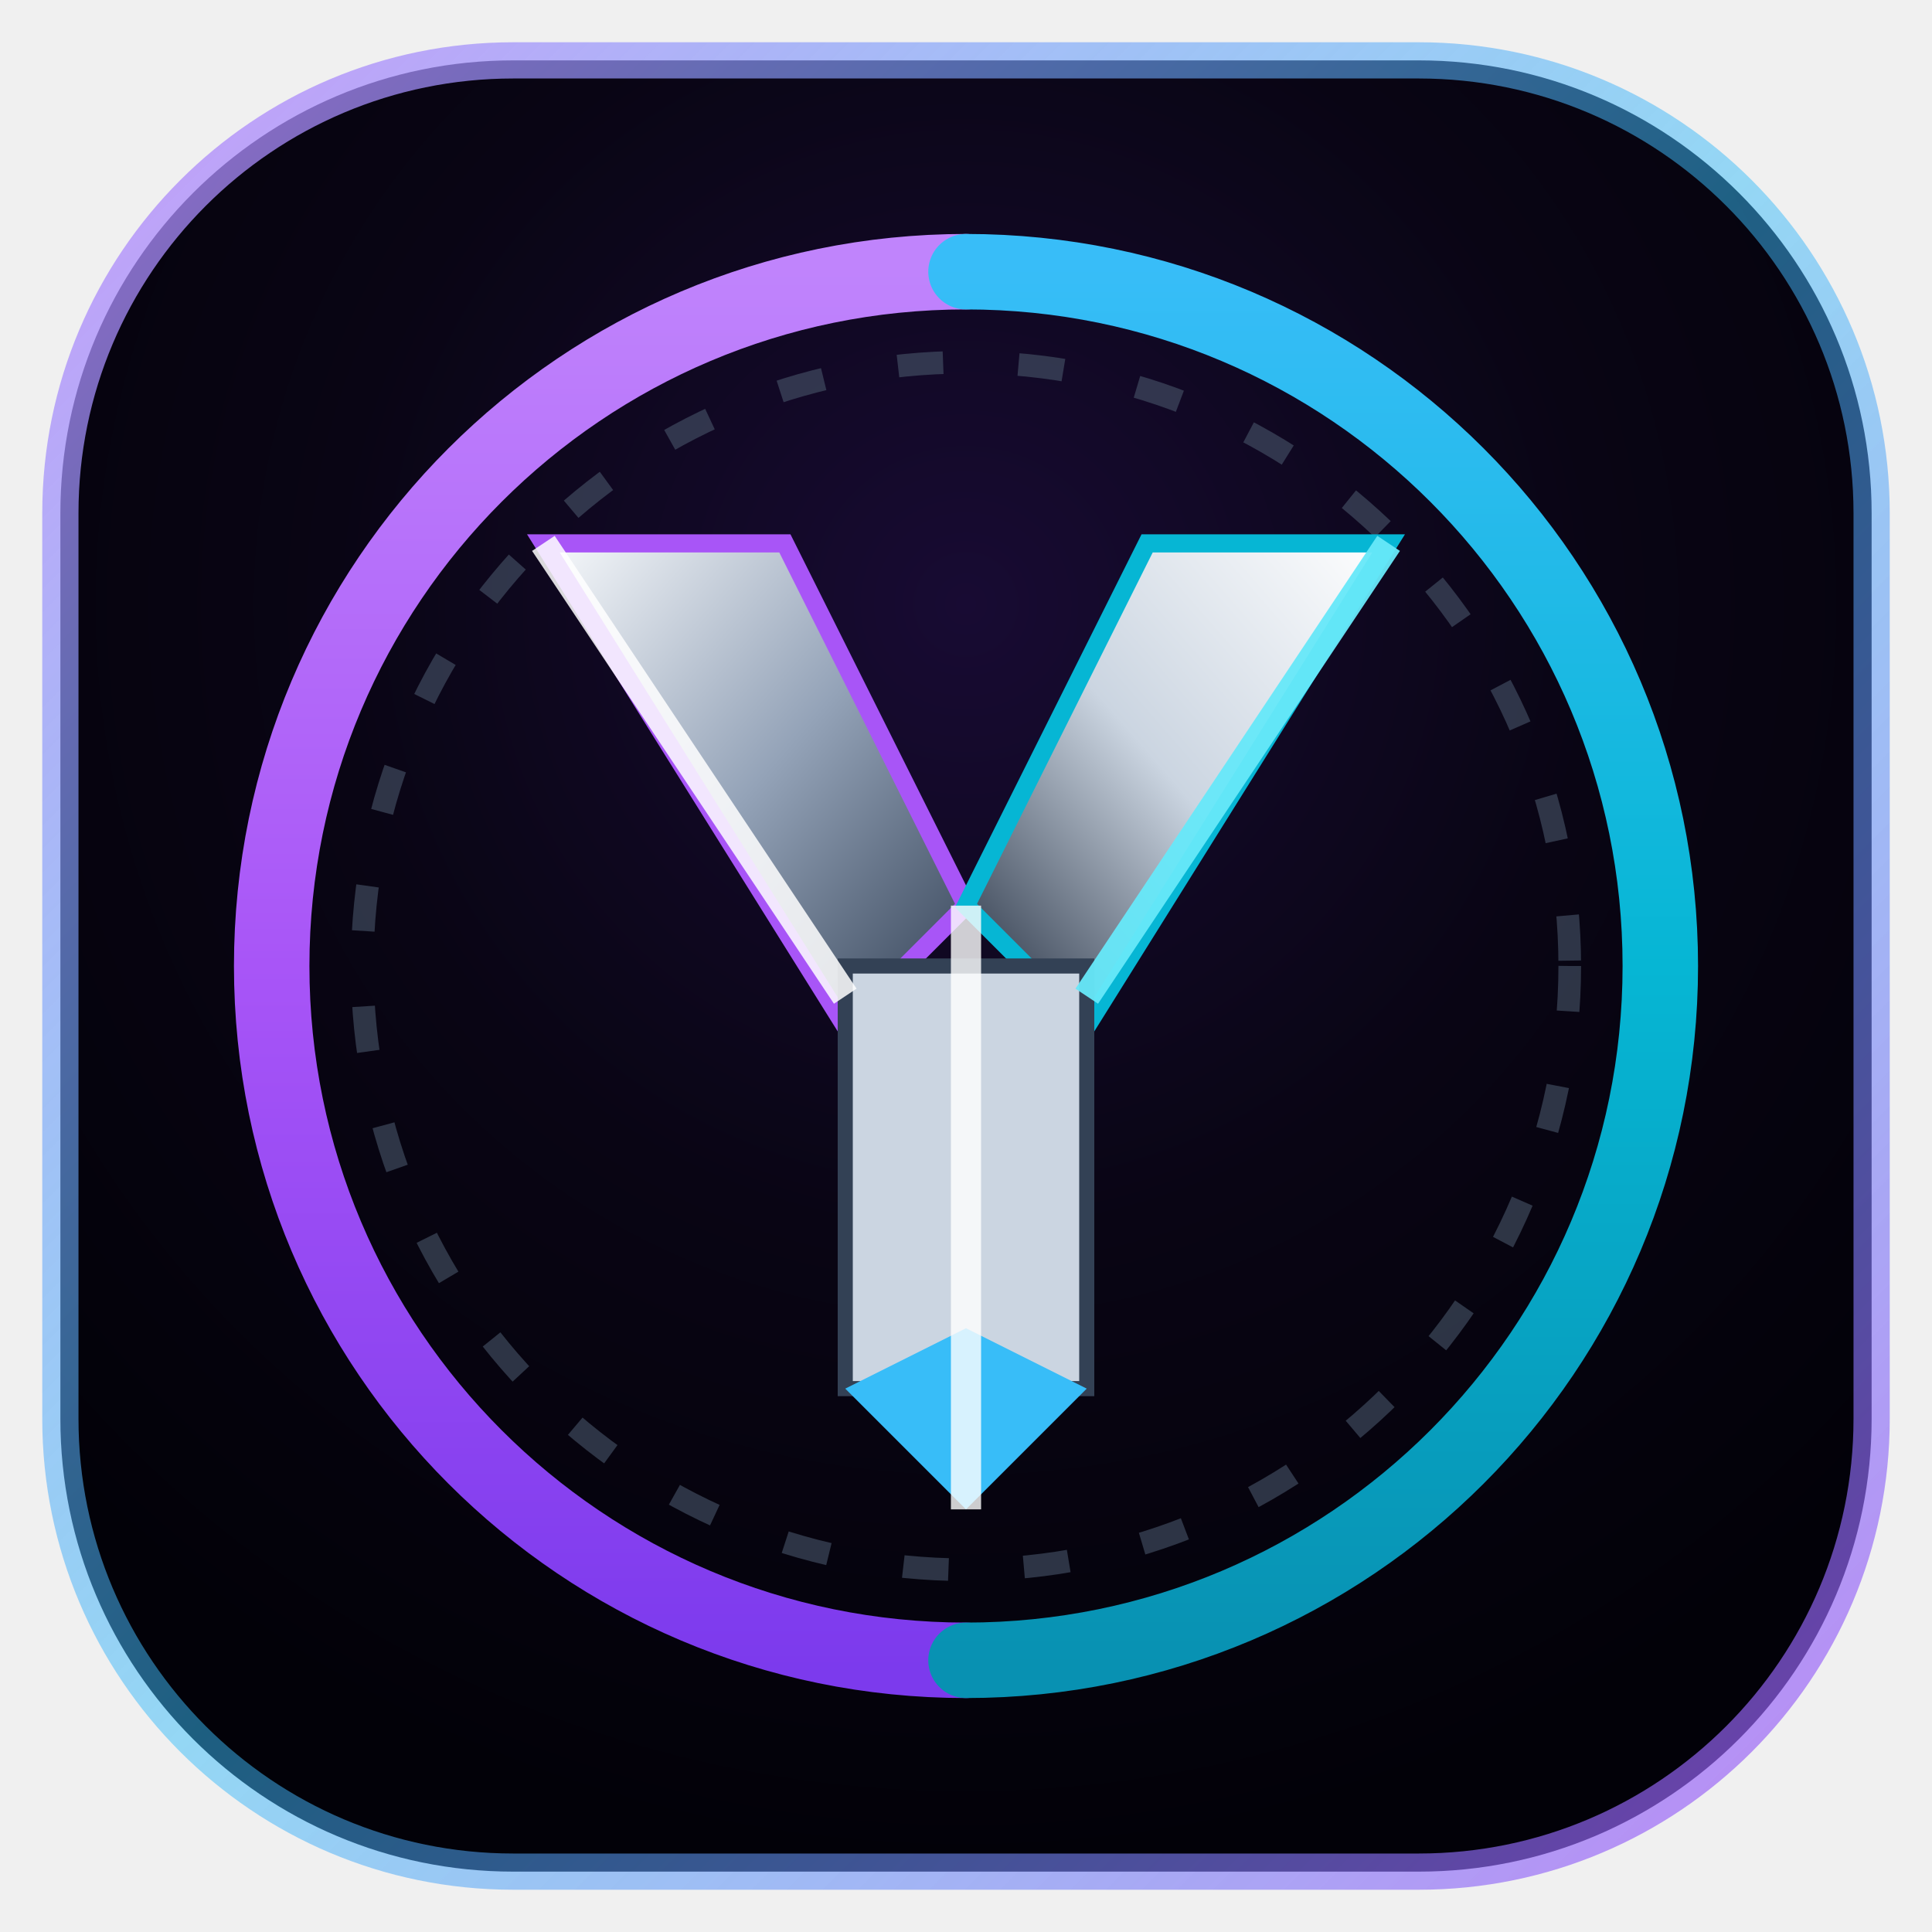
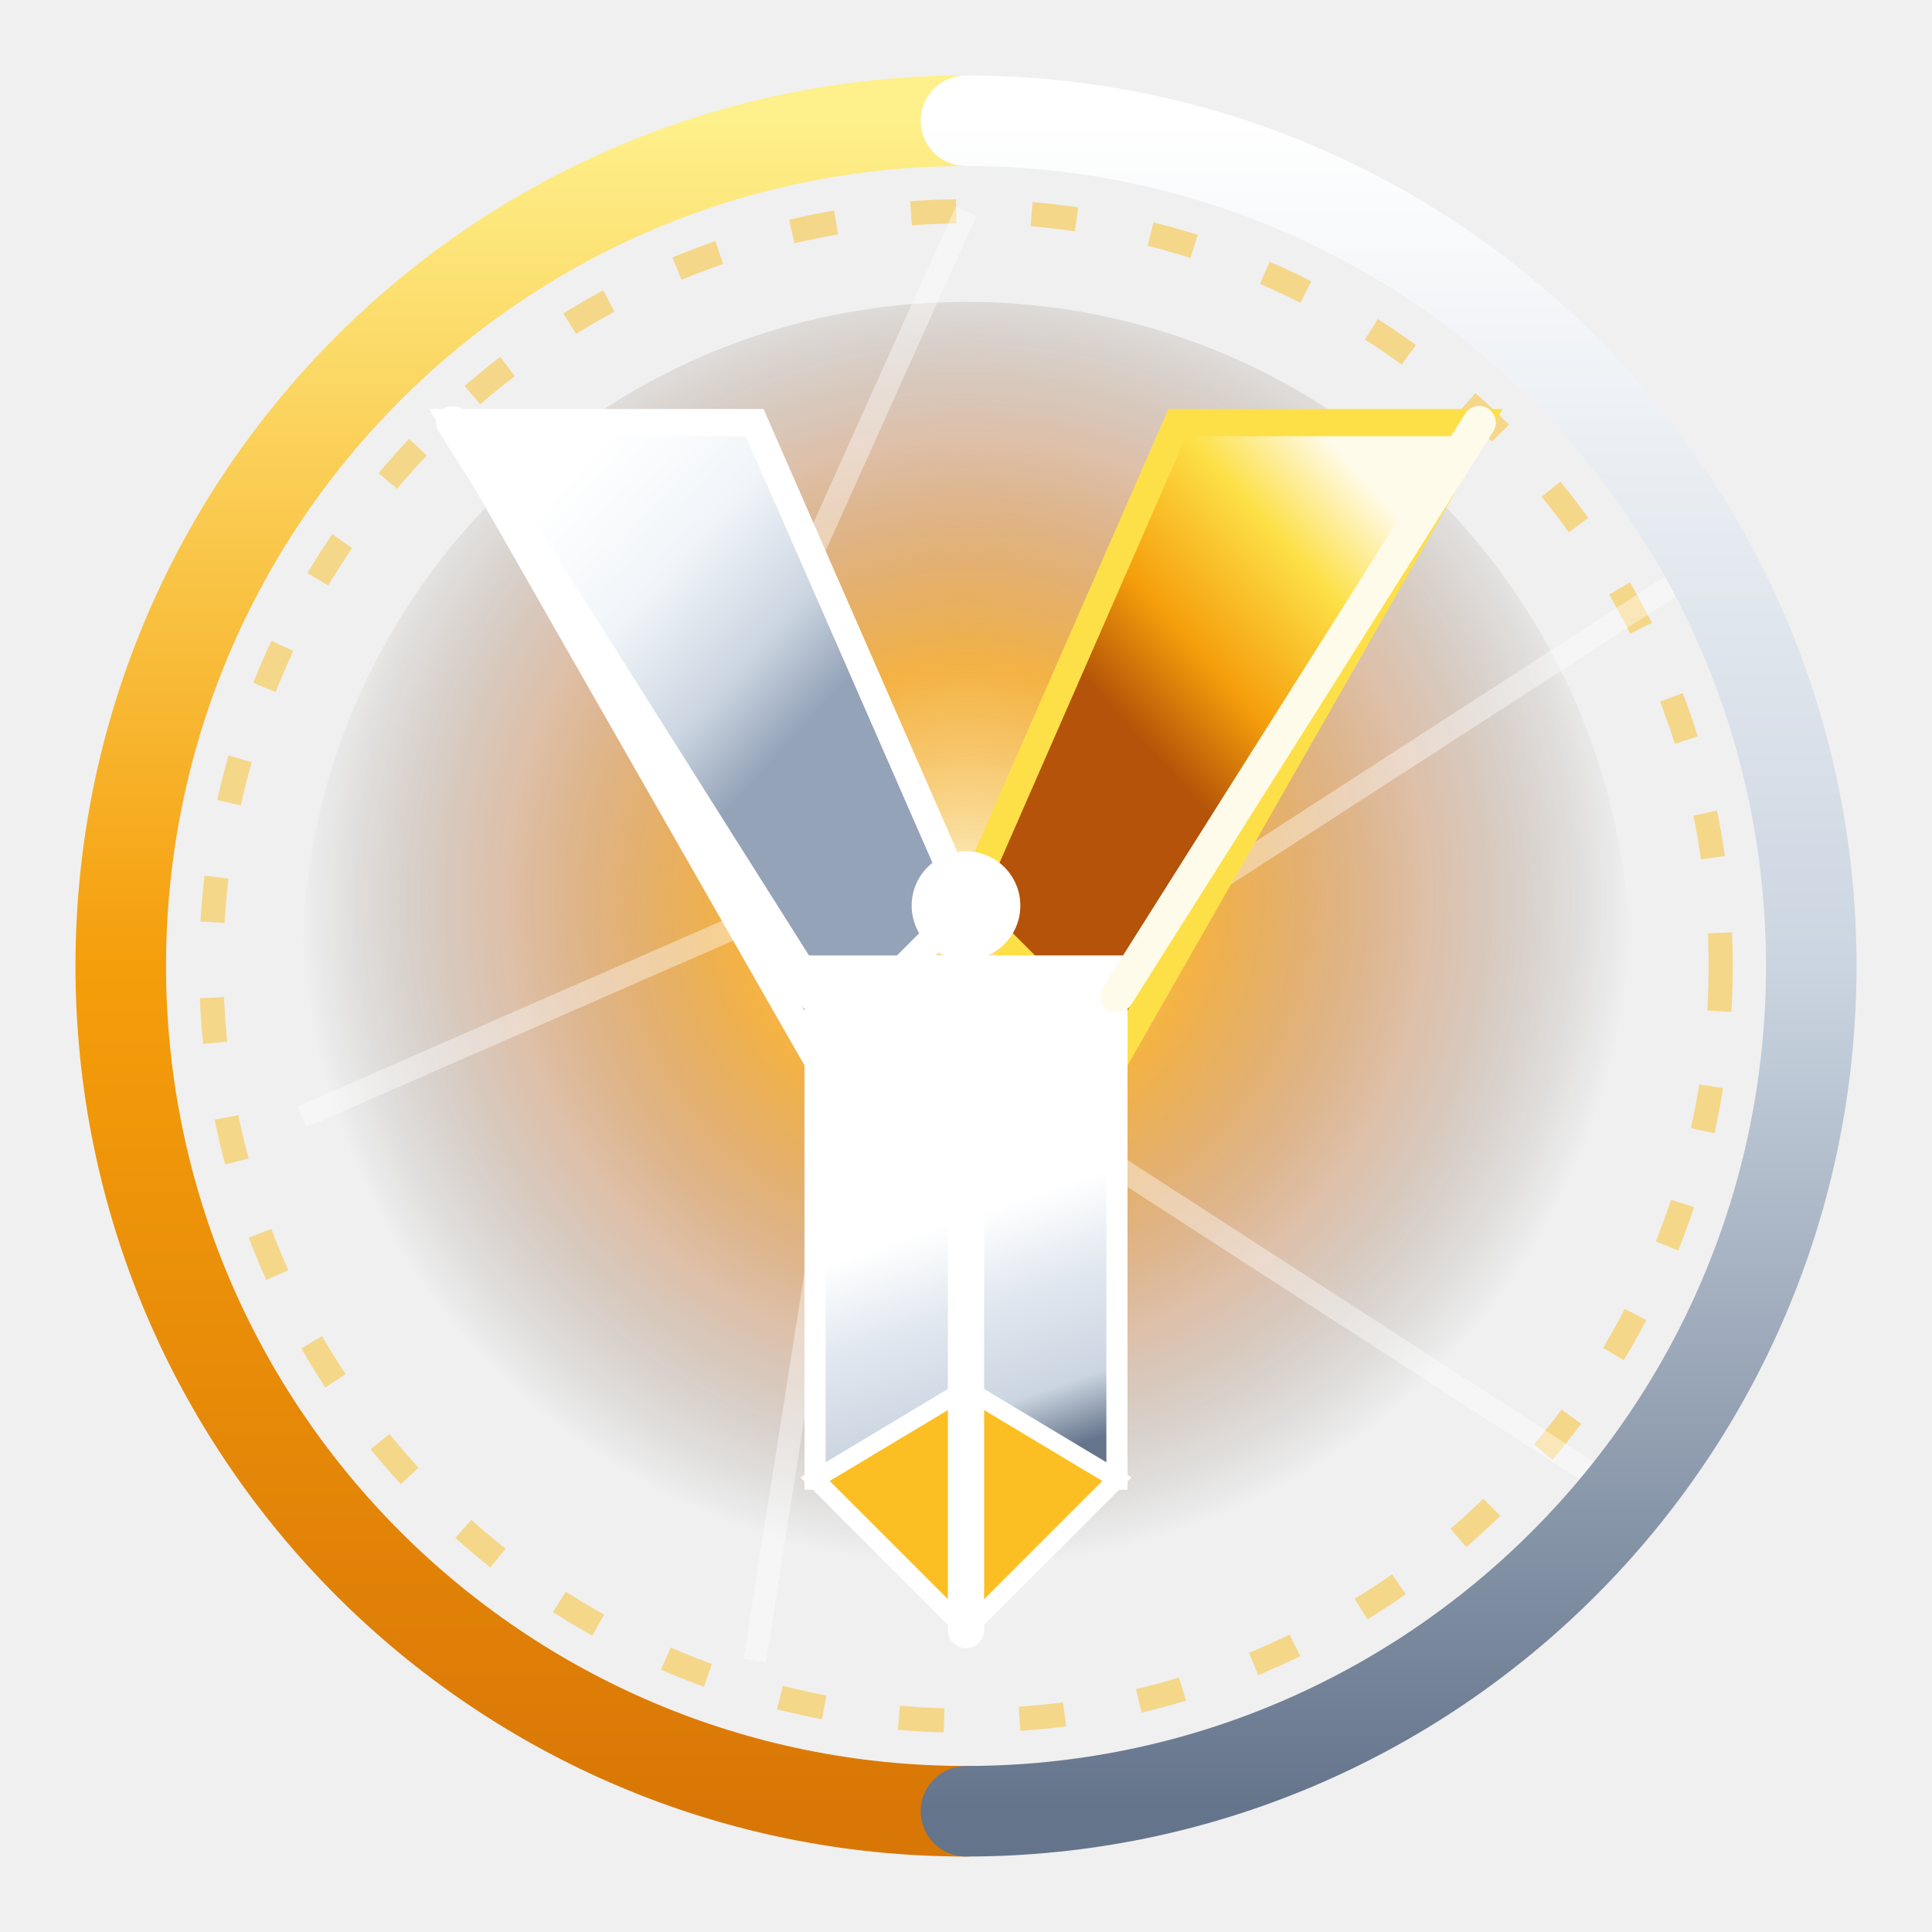
<svg xmlns="http://www.w3.org/2000/svg" viewBox="0 0 64 64" fill="none">
  <defs>
-     <radialGradient id="fav-bg" cx="50%" cy="30%" r="70%">
-       <stop offset="0%" stop-color="#180b33" />
-       <stop offset="50%" stop-color="#090514" />
-       <stop offset="100%" stop-color="#020108" />
+     <radialGradient id="fav-core" cx="50%" cy="45%" r="50%">
+       <stop offset="0%" stop-color="#fef3c7" stop-opacity="0.95" />
+       <stop offset="35%" stop-color="#f59e0b" stop-opacity="0.75" />
+       <stop offset="70%" stop-color="#b45309" stop-opacity="0.3" />
+       <stop offset="100%" stop-color="#000000" stop-opacity="0" />
    </radialGradient>
-     <linearGradient id="fav-border" x1="0%" y1="0%" x2="100%" y2="100%">
-       <stop offset="0%" stop-color="#c084fc" stop-opacity="0.8" />
-       <stop offset="50%" stop-color="#38bdf8" stop-opacity="0.5" />
-       <stop offset="100%" stop-color="#a855f7" stop-opacity="0.7" />
+     <linearGradient id="fav-rim-amber" x1="0%" y1="100%" x2="0%" y2="0%">
+       <stop offset="0%" stop-color="#d97706" />
+       <stop offset="50%" stop-color="#f59e0b" />
+       <stop offset="100%" stop-color="#fef08a" />
    </linearGradient>
-     <linearGradient id="fav-neon-v" x1="0%" y1="100%" x2="0%" y2="0%">
-       <stop offset="0%" stop-color="#7c3aed" />
-       <stop offset="50%" stop-color="#a855f7" />
-       <stop offset="100%" stop-color="#c084fc" />
+     <linearGradient id="fav-rim-plat" x1="100%" y1="100%" x2="100%" y2="0%">
+       <stop offset="0%" stop-color="#64748b" />
+       <stop offset="50%" stop-color="#cbd5e1" />
+       <stop offset="100%" stop-color="#ffffff" />
    </linearGradient>
-     <linearGradient id="fav-neon-c" x1="100%" y1="100%" x2="100%" y2="0%">
-       <stop offset="0%" stop-color="#0891b2" />
-       <stop offset="50%" stop-color="#06b6d4" />
-       <stop offset="100%" stop-color="#38bdf8" />
+     <linearGradient id="fav-facet-l" x1="15%" y1="15%" x2="55%" y2="60%">
+       <stop offset="0%" stop-color="#ffffff" />
+       <stop offset="40%" stop-color="#f1f5f9" />
+       <stop offset="75%" stop-color="#cbd5e1" />
+       <stop offset="100%" stop-color="#94a3b8" />
    </linearGradient>
-     <linearGradient id="fav-facet-l" x1="0%" y1="0%" x2="100%" y2="100%">
-       <stop offset="0%" stop-color="#f8fafc" />
-       <stop offset="50%" stop-color="#94a3b8" />
-       <stop offset="100%" stop-color="#334155" />
+     <linearGradient id="fav-facet-r" x1="85%" y1="15%" x2="45%" y2="60%">
+       <stop offset="0%" stop-color="#fffbeb" />
+       <stop offset="30%" stop-color="#fde047" />
+       <stop offset="70%" stop-color="#f59e0b" />
+       <stop offset="100%" stop-color="#b45309" />
    </linearGradient>
-     <linearGradient id="fav-facet-r" x1="100%" y1="0%" x2="0%" y2="100%">
+     <linearGradient id="fav-facet-stem" x1="45%" y1="50%" x2="55%" y2="100%">
      <stop offset="0%" stop-color="#ffffff" />
-       <stop offset="50%" stop-color="#cbd5e1" />
-       <stop offset="100%" stop-color="#1e293b" />
+       <stop offset="35%" stop-color="#e2e8f0" />
+       <stop offset="75%" stop-color="#cbd5e1" />
+       <stop offset="100%" stop-color="#64748b" />
    </linearGradient>
  </defs>
-   <rect x="2" y="2" width="60" height="60" rx="15" fill="url(#fav-bg)" stroke="url(#fav-border)" stroke-width="1.2" />
-   <circle cx="32" cy="32" r="23" stroke="#334155" stroke-width="1" />
-   <circle cx="32" cy="32" r="20" stroke="#475569" stroke-width="0.75" stroke-dasharray="1.5 2.5" opacity="0.6" />
-   <path d="M 32 9 A 23 23 0 0 0 32 55" stroke="url(#fav-neon-v)" stroke-width="2.5" stroke-linecap="round" />
-   <path d="M 32 9 A 23 23 0 0 1 32 55" stroke="url(#fav-neon-c)" stroke-width="2.5" stroke-linecap="round" />
+   <circle cx="32" cy="32" r="28" stroke="#3f3f46" stroke-width="1.2" stroke-opacity="0.6" />
+   <circle cx="32" cy="32" r="25" stroke="#fbbf24" stroke-width="0.8" stroke-dasharray="1.5 2.5" stroke-opacity="0.5" />
+   <circle cx="32" cy="32" r="22" fill="url(#fav-core)" />
+   <g opacity="0.4" stroke="#ffffff" stroke-width="0.75">
+     <line x1="32" y1="7" x2="23" y2="27" />
+     <line x1="56" y1="19" x2="39" y2="30" />
+     <line x1="53" y1="49" x2="36" y2="38" />
+     <line x1="25" y1="55" x2="28" y2="36" />
+     <line x1="10" y1="37" x2="26" y2="30" />
+   </g>
+   <path d="M 32 4 A 28 28 0 0 0 32 60" stroke="url(#fav-rim-amber)" stroke-width="3" stroke-linecap="round" />
+   <path d="M 32 4 A 28 28 0 0 1 32 60" stroke="url(#fav-rim-plat)" stroke-width="3" stroke-linecap="round" />
  <g>
-     <polygon points="18,18 26,18 32,30 28,34 18,18" fill="url(#fav-facet-l)" stroke="#a855f7" stroke-width="0.6" />
-     <polygon points="46,18 38,18 32,30 36,34 46,18" fill="url(#fav-facet-r)" stroke="#06b6d4" stroke-width="0.6" />
-     <polygon points="28,32 36,32 36,46 28,46" fill="#cbd5e1" stroke="#334155" stroke-width="0.5" />
-     <polygon points="28,46 32,50 36,46 32,44" fill="#38bdf8" />
-     <line x1="18" y1="18" x2="28" y2="33" stroke="#ffffff" stroke-width="0.9" opacity="0.85" />
-     <line x1="46" y1="18" x2="36" y2="33" stroke="#67e8f9" stroke-width="0.9" opacity="0.95" />
-     <line x1="32" y1="30" x2="32" y2="50" stroke="#ffffff" stroke-width="1" opacity="0.8" />
+     <polygon points="15,14 25,14 32,30 27,35 15,14" fill="url(#fav-facet-l)" stroke="#ffffff" stroke-width="0.9" />
+     <polygon points="49,14 39,14 32,30 37,35 49,14" fill="url(#fav-facet-r)" stroke="#fde047" stroke-width="0.9" />
+     <polygon points="27,32 37,32 37,49 27,49" fill="url(#fav-facet-stem)" stroke="#ffffff" stroke-width="0.7" />
+     <polygon points="27,49 32,54 37,49 32,46" fill="#fbbf24" stroke="#ffffff" stroke-width="0.6" />
+     <line x1="15" y1="14" x2="27" y2="33" stroke="#ffffff" stroke-width="1.1" stroke-linecap="round" />
+     <line x1="49" y1="14" x2="37" y2="33" stroke="#fffbeb" stroke-width="1.1" stroke-linecap="round" />
+     <line x1="32" y1="30" x2="32" y2="54" stroke="#ffffff" stroke-width="1.2" stroke-linecap="round" />
+     <circle cx="32" cy="30" r="1.8" fill="#ffffff" />
  </g>
</svg>
